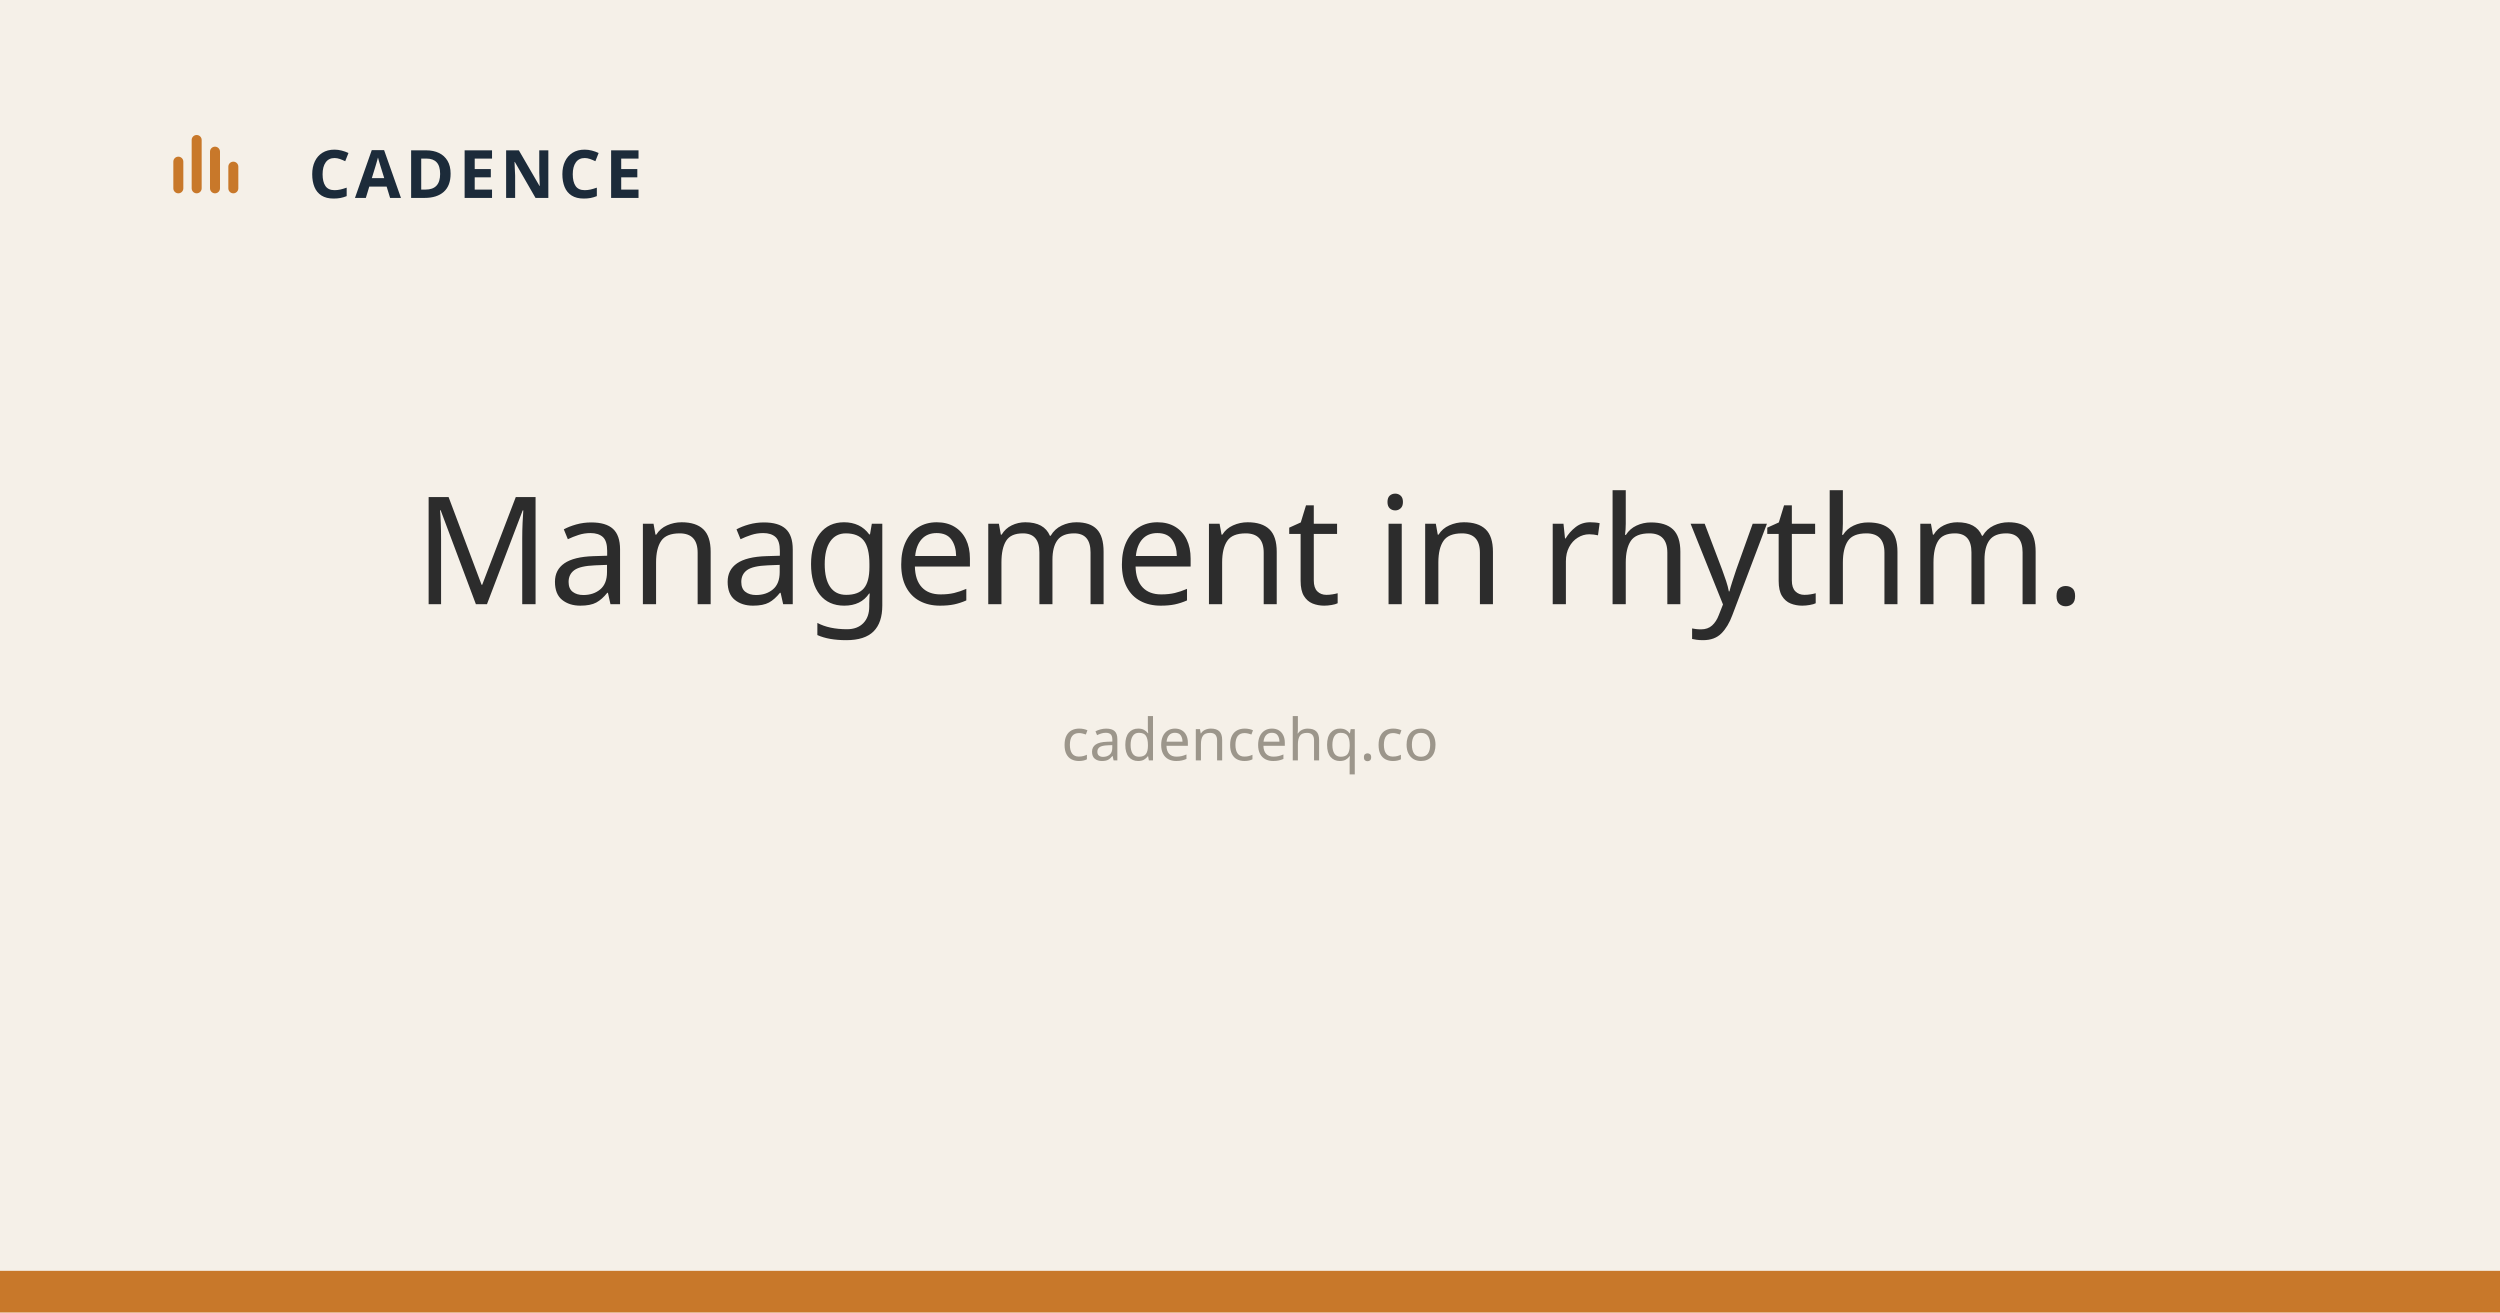
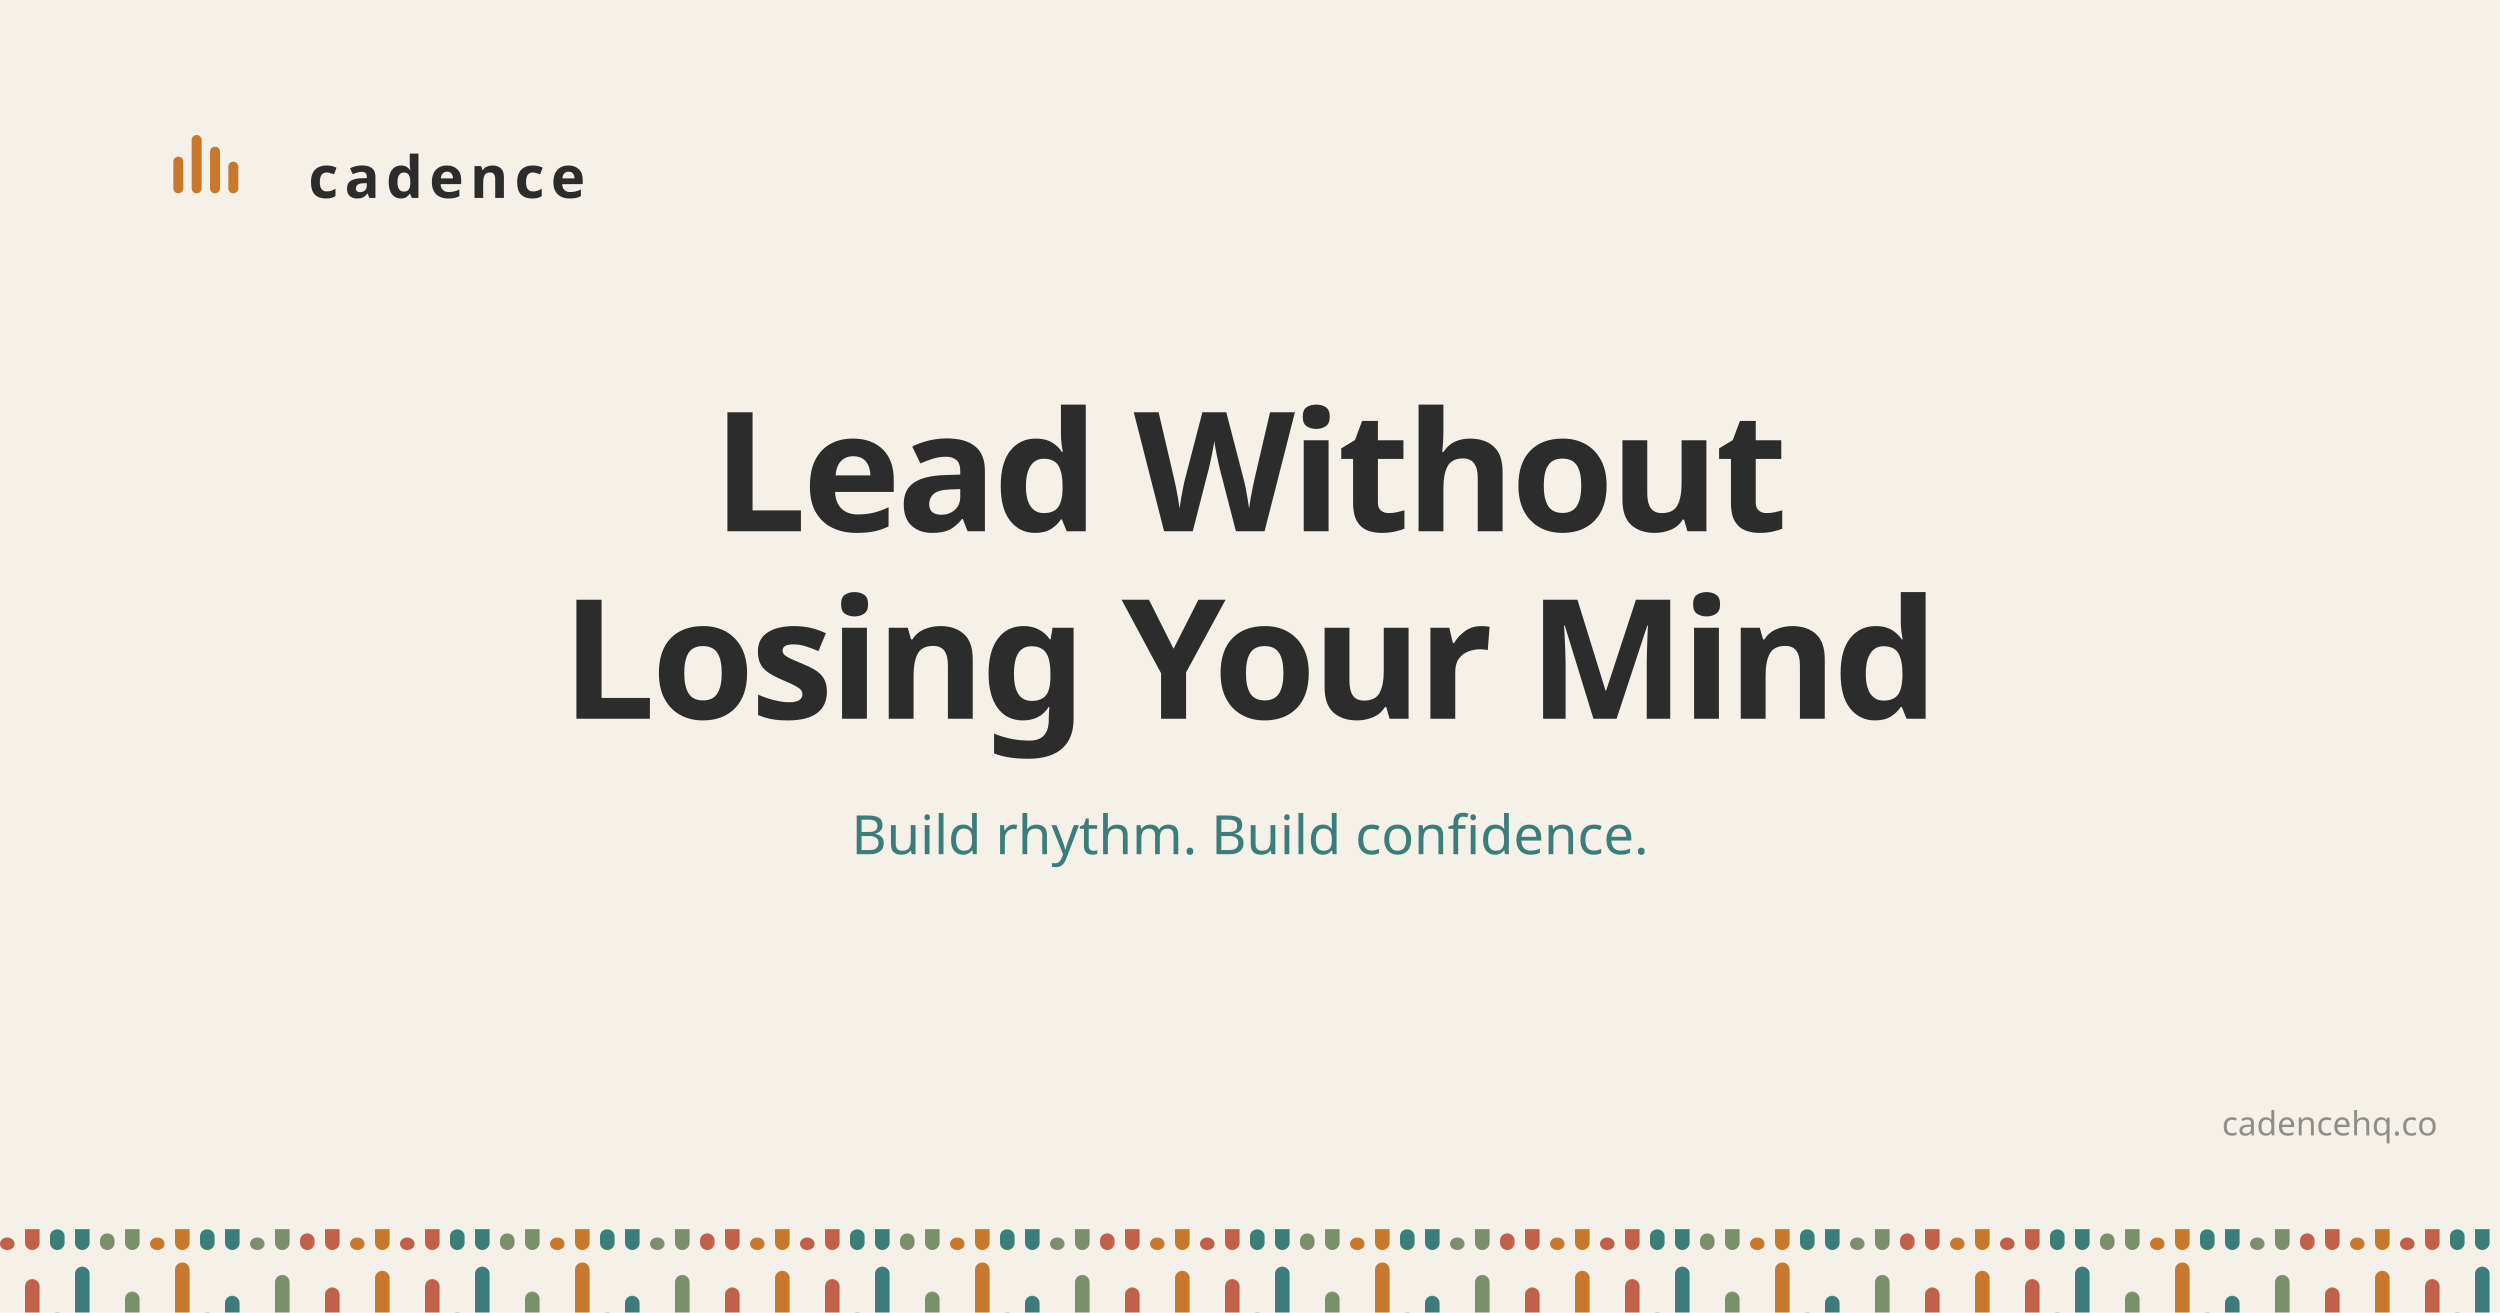
<svg xmlns="http://www.w3.org/2000/svg" viewBox="0 0 1200 630" width="1200" height="630">
  <rect width="1200" height="630" fill="#F5F0E8" />
-   <rect x="0" y="610" width="1200" height="20" fill="#C8782A" />
  <g transform="translate(60, 40) scale(0.4)">
    <g transform="translate(100, 100)">
      <rect x="-42" y="-12" width="12" height="44" rx="6" fill="#C8782A" />
      <rect x="-20" y="-38" width="12" height="70" rx="6" fill="#C8782A" />
      <rect x="2" y="-24" width="12" height="56" rx="6" fill="#C8782A" />
      <rect x="24" y="-6" width="12" height="38" rx="6" fill="#C8782A" />
    </g>
  </g>
-   <text x="148" y="95" font-family="'DM Sans', Montserrat, sans-serif" font-size="32" font-weight="600" letter-spacing="2" fill="#1C2B3A">CADENCE</text>
-   <text x="600" y="290" font-family="'DM Sans', Montserrat, sans-serif" font-size="72" font-weight="300" letter-spacing="-1" fill="#2C2C2C" text-anchor="middle">Management in rhythm.</text>
-   <text x="600" y="365" font-family="'DM Sans', Montserrat, sans-serif" font-size="28" font-weight="400" fill="#9C968B" text-anchor="middle">cadencehq.co</text>
+   <text x="148" y="95" font-family="'DM Sans', sans-serif" font-size="28" font-weight="600" letter-spacing="3" fill="#2C2C2C">cadence</text>
+   <text x="600" y="255" font-family="'DM Sans', sans-serif" font-size="80" font-weight="700" letter-spacing="-2" fill="#2C2C2C" text-anchor="middle">Lead Without</text>
+   <text x="600" y="345" font-family="'DM Sans', sans-serif" font-size="80" font-weight="700" letter-spacing="-2" fill="#2C2C2C" text-anchor="middle">Losing Your Mind</text>
+   <text x="600" y="410" font-family="'DM Sans', sans-serif" font-size="26" font-weight="400" fill="#3A7D7B" text-anchor="middle">Build rhythm. Build confidence.</text>
+   <text x="1170" y="545" font-family="'DM Sans', sans-serif" font-size="16" font-weight="400" fill="#2C2C2C" opacity="0.5" text-anchor="end">cadencehq.co</text>
+   <defs>
+     <pattern id="rhythm-og" x="0" y="0" width="192" height="40" patternUnits="userSpaceOnUse">
+       <rect x="0" y="34" width="7" height="6" rx="3.5" fill="#C2604A" />
+       <rect x="12" y="14" width="7" height="26" rx="3.5" fill="#C2604A" />
+       <rect x="24" y="30" width="7" height="10" rx="3.5" fill="#3A7D7B" />
+       <rect x="36" y="8" width="7" height="32" rx="3.5" fill="#3A7D7B" />
+       <rect x="48" y="32" width="7" height="8" rx="3.5" fill="#7B8F6A" />
+       <rect x="60" y="20" width="7" height="20" rx="3.5" fill="#7B8F6A" />
+       <rect x="72" y="34" width="7" height="6" rx="3.5" fill="#C8782A" />
+       <rect x="84" y="6" width="7" height="34" rx="3.5" fill="#C8782A" />
+       <rect x="96" y="30" width="7" height="10" rx="3.5" fill="#3A7D7B" />
+       <rect x="108" y="22" width="7" height="18" rx="3.5" fill="#3A7D7B" />
+       <rect x="120" y="34" width="7" height="6" rx="3.5" fill="#7B8F6A" />
+       <rect x="132" y="12" width="7" height="28" rx="3.5" fill="#7B8F6A" />
+       <rect x="144" y="32" width="7" height="8" rx="3.5" fill="#C2604A" />
+       <rect x="156" y="18" width="7" height="22" rx="3.5" fill="#C2604A" />
+       <rect x="168" y="34" width="7" height="6" rx="3.5" fill="#C8782A" />
+       <rect x="180" y="10" width="7" height="30" rx="3.5" fill="#C8782A" />
+     </pattern>
+   </defs>
+   <rect x="0" y="590" width="1200" height="40" fill="url(#rhythm-og)" />
</svg>
